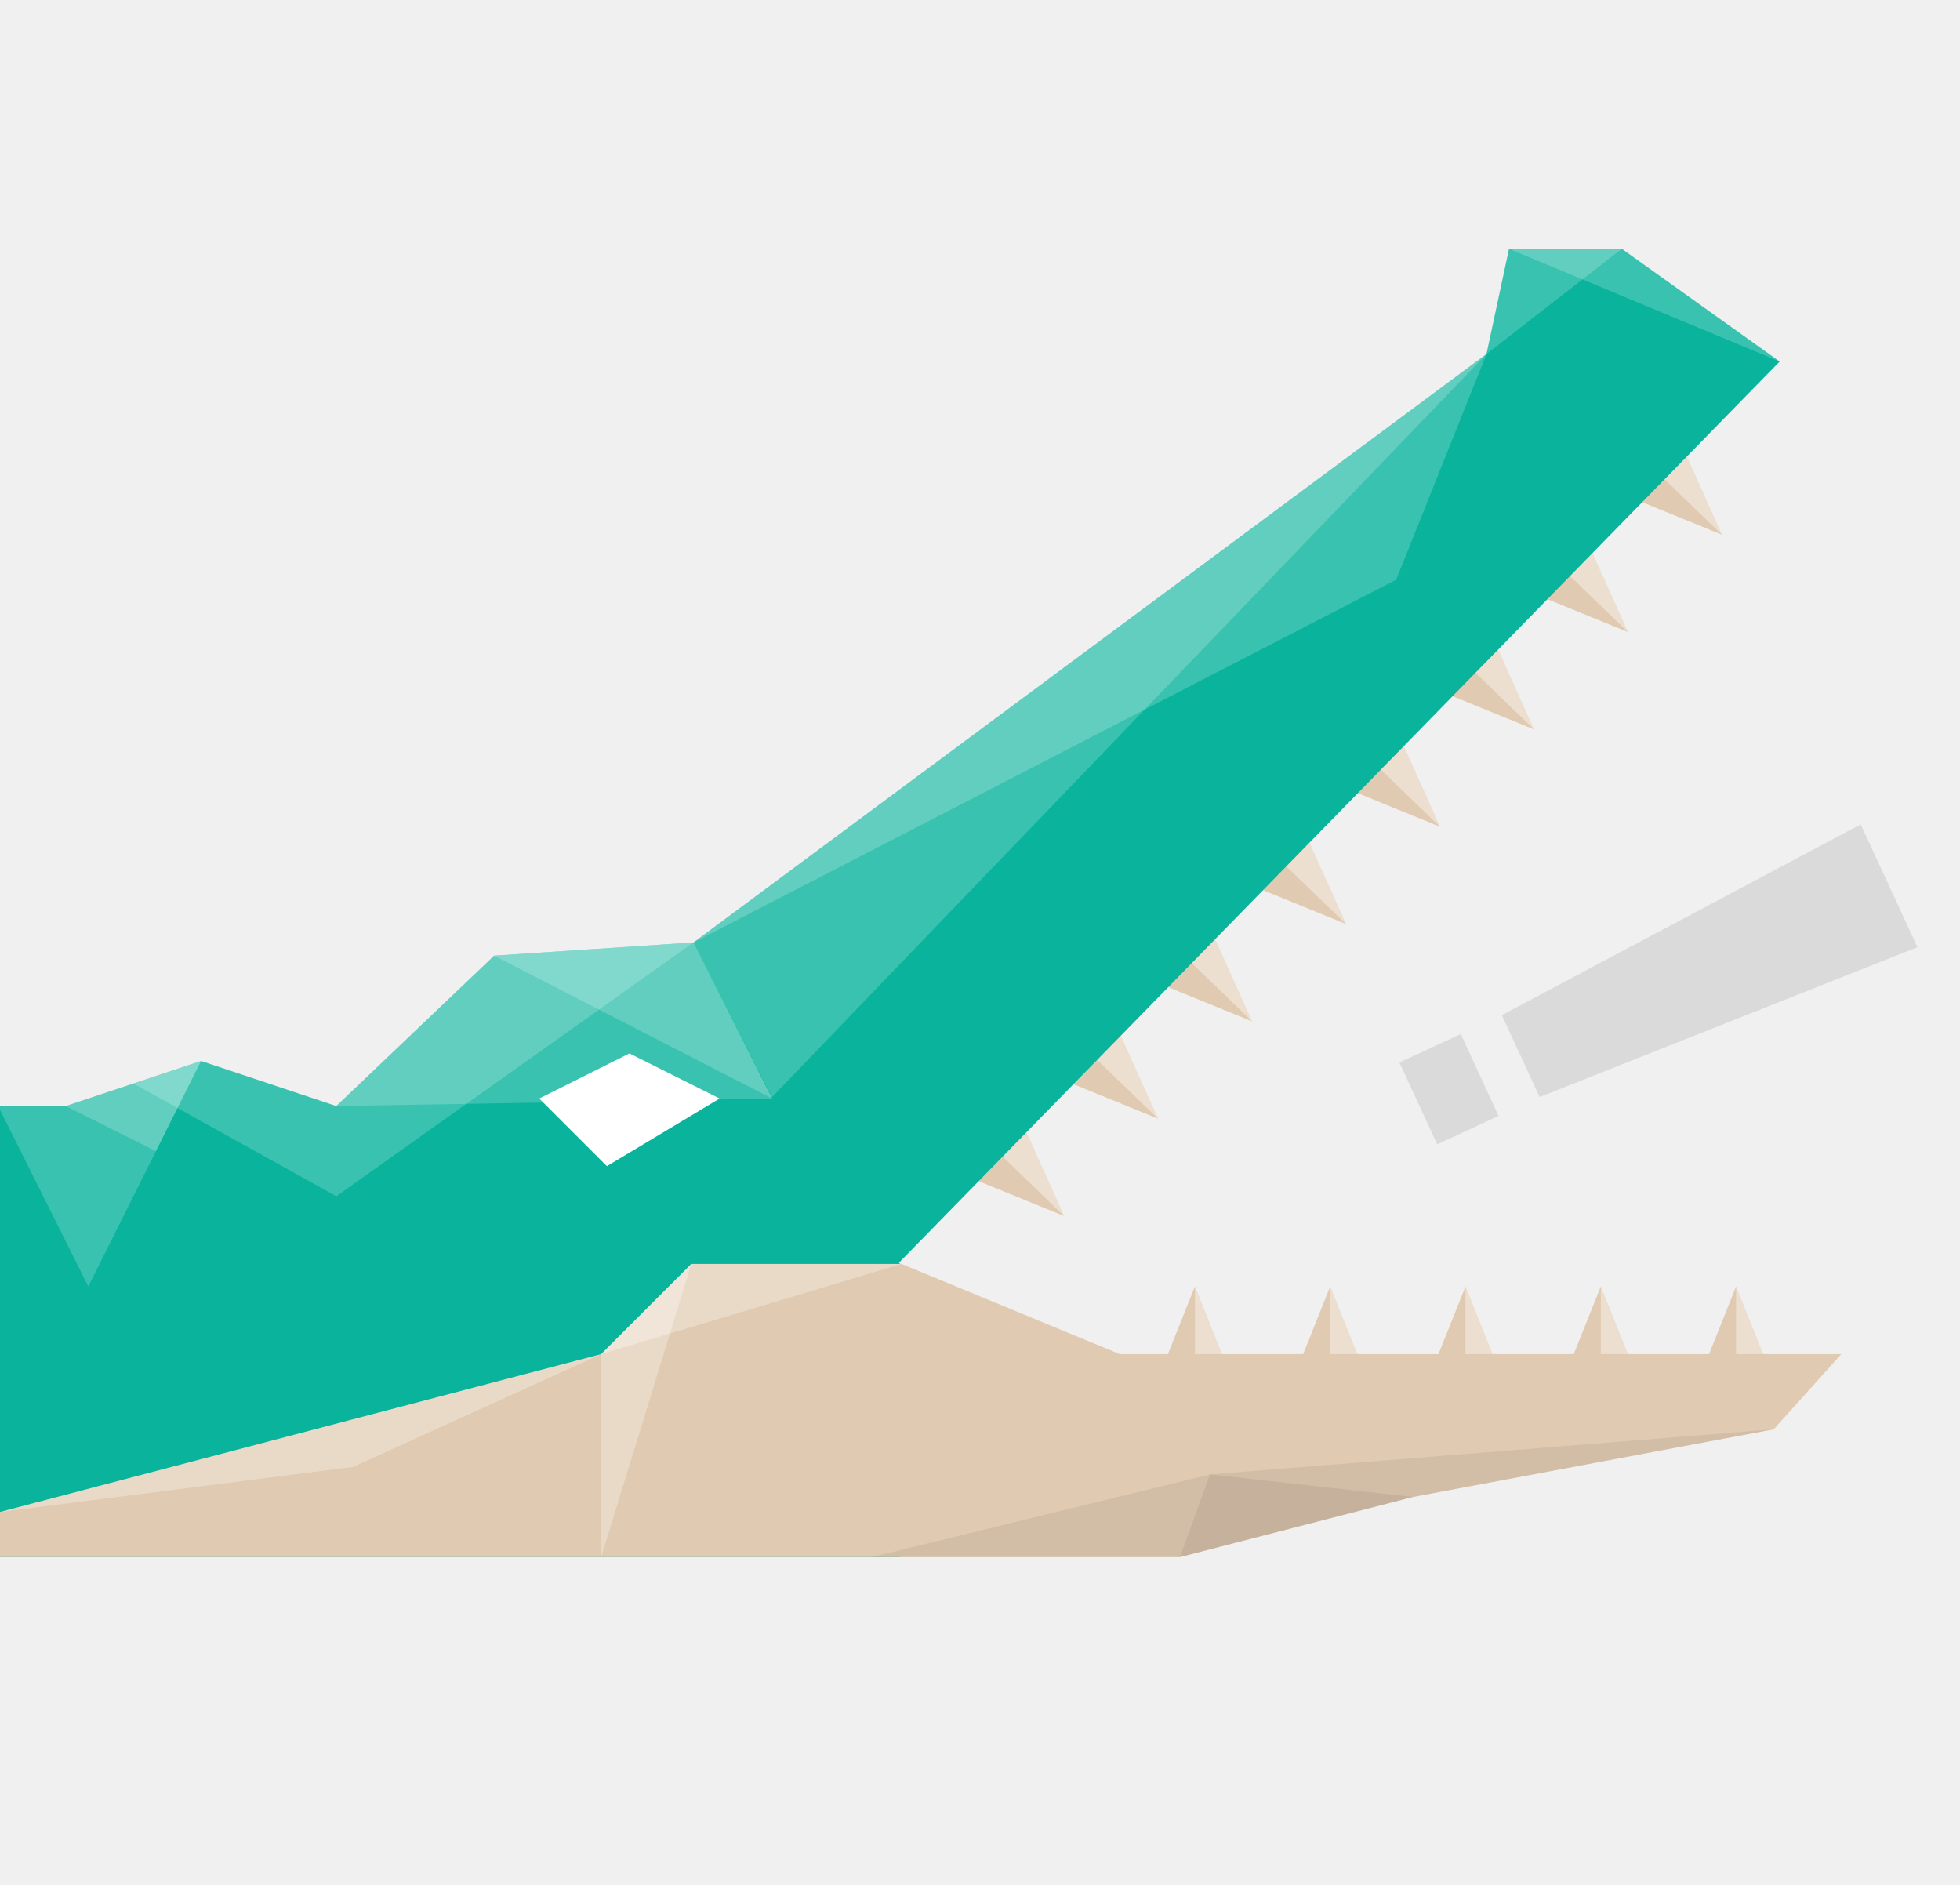
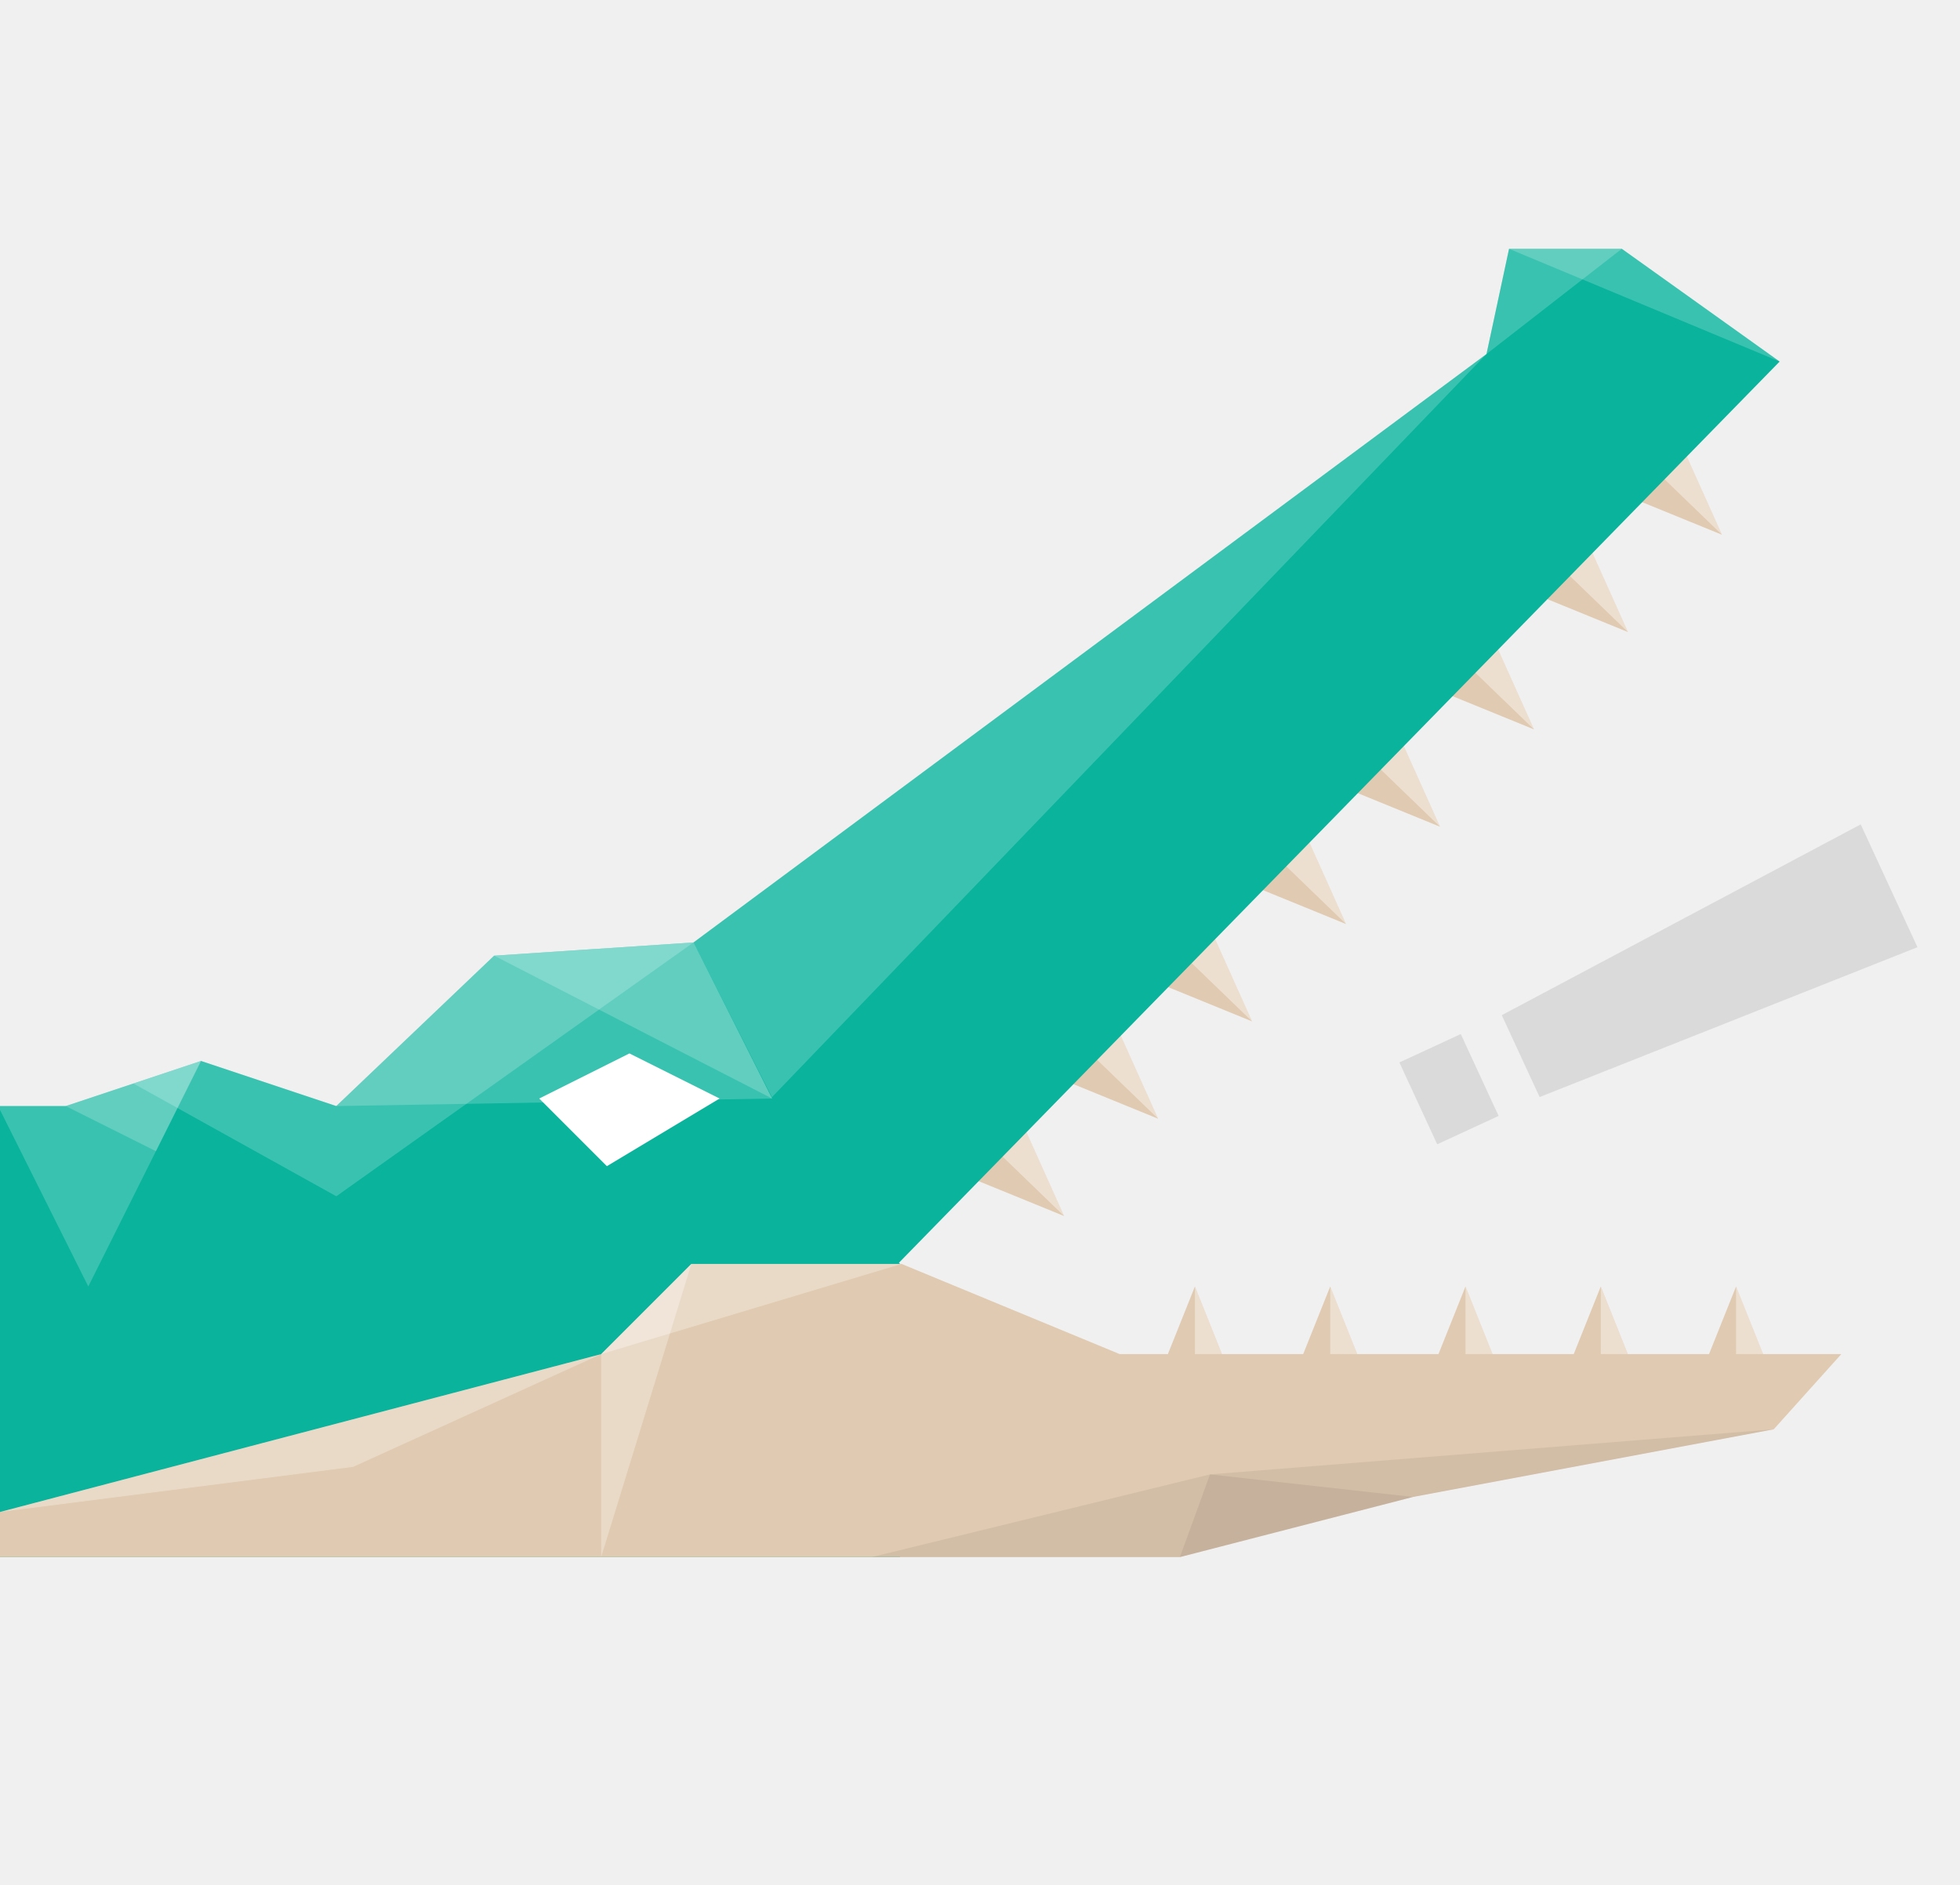
<svg xmlns="http://www.w3.org/2000/svg" version="1.1" id="Layer_1" x="0px" y="0px" width="260px" height="250px" viewBox="0 0 260 250" enable-background="new 0 0 260 250" xml:space="preserve">
  <g>
-     <g id="symbol" opacity="0.2">
-       <rect x="186.231" y="139.976" transform="matrix(-0.4196 -0.9077 0.9077 -0.4196 141.7375 379.5526)" fill="#848383" width="11.964" height="8.973" />
-       <polygon fill="#848383" points="246.828,109.341 199.215,134.647 204.235,145.507 254.358,125.631   " />
-     </g>
+     <path id="symbol" opacity="0.2" fill="#848383" enable-background="new    " d="M185.631,140.915l5.02,10.86l8.145-3.765   l-5.02-10.86L185.631,140.915z M246.828,109.341l-47.613,25.306l5.02,10.86l50.123-19.876L246.828,109.341z" />
    <g id="head">
      <polygon fill="#09B39C" points="44.613,146.703 26.665,140.721 8.718,146.703 -0.252,146.703 -0.252,206.523 44.613,206.523     119.387,206.523 119.387,167.64   " />
      <polygon opacity="0.2" fill="#FFFFFF" enable-background="new    " points="-0.252,146.703 11.712,170.631 26.667,140.721     8.721,146.703   " />
      <polyline opacity="0.2" fill="#FFFFFF" enable-background="new    " points="8.718,146.703 20.685,152.685 26.665,140.721   " />
      <polygon opacity="0.2" fill="#FFFFFF" enable-background="new    " points="44.613,146.703 53.613,163.667 17.694,143.712     26.667,140.721   " />
    </g>
    <g id="upper-head">
      <g id="upper-jaw">
        <g>
-           <g>
-             <polygon fill="#E0CAB1" points="151.174,129.382 166.087,135.468 159.485,120.777      " />
-             <polygon opacity="0.4" fill="#FFFFFF" enable-background="new    " points="159.485,120.777 166.087,135.468 155.329,125.08             " />
-           </g>
-           <g>
-             <polygon fill="#E0CAB1" points="138.707,142.292 153.621,148.378 147.018,133.686      " />
-             <polygon opacity="0.4" fill="#FFFFFF" enable-background="new    " points="147.018,133.686 153.621,148.378 142.863,137.989             " />
-           </g>
-           <g>
-             <polygon fill="#E0CAB1" points="126.241,155.201 141.154,161.287 134.552,146.595      " />
-             <polygon opacity="0.4" fill="#FFFFFF" enable-background="new    " points="134.552,146.595 141.154,161.287 130.396,150.898             " />
-           </g>
-           <g>
-             <polygon fill="#E0CAB1" points="163.64,116.474 178.553,122.559 171.95,107.867      " />
-             <polygon opacity="0.4" fill="#FFFFFF" enable-background="new    " points="171.95,107.867 178.553,122.559 167.796,112.171             " />
-           </g>
-           <g>
-             <polygon fill="#E0CAB1" points="176.106,103.564 191.019,109.65 184.417,94.958      " />
-             <polygon opacity="0.4" fill="#FFFFFF" enable-background="new    " points="184.417,94.958 191.019,109.65 180.261,99.261             " />
-           </g>
-           <g>
-             <polygon fill="#E0CAB1" points="188.572,90.655 203.486,96.74 196.884,82.049      " />
-             <polygon opacity="0.4" fill="#FFFFFF" enable-background="new    " points="196.884,82.049 203.486,96.74 192.728,86.352             " />
-           </g>
-           <g>
-             <polygon fill="#E0CAB1" points="201.039,77.746 215.952,83.831 209.35,69.14      " />
-             <polygon opacity="0.4" fill="#FFFFFF" enable-background="new    " points="209.35,69.14 215.952,83.831 205.195,73.443             " />
-           </g>
-           <g>
-             <polygon fill="#E0CAB1" points="213.505,64.837 228.418,70.922 221.816,56.23      " />
-             <polygon opacity="0.4" fill="#FFFFFF" enable-background="new    " points="221.816,56.23 228.418,70.922 217.66,60.533             " />
-           </g>
+           <path id="upper-teeth" fill="#E0CAB1" d="M151.174,129.382l14.913,6.086l-6.602-14.691L151.174,129.382z M138.707,142.292      l14.914,6.086l-6.603-14.692L138.707,142.292z M126.241,155.201l14.913,6.086l-6.602-14.692L126.241,155.201z M163.64,116.474      l14.913,6.085l-6.603-14.692L163.64,116.474z M176.106,103.564l14.913,6.086l-6.602-14.692L176.106,103.564z M188.572,90.655      l14.914,6.085l-6.602-14.691L188.572,90.655z M201.039,77.746l14.913,6.085L209.35,69.14L201.039,77.746z M221.816,56.23      l-8.311,8.607l14.913,6.085L221.816,56.23z" />
+           <path opacity="0.4" fill="#FFFFFF" enable-background="new    " d="M155.329,125.08l10.758,10.388l-6.602-14.691L155.329,125.08      z M142.863,137.989l10.758,10.389l-6.603-14.692L142.863,137.989z M130.396,150.898l10.758,10.389l-6.602-14.692      L130.396,150.898z M167.796,112.171l10.757,10.388l-6.603-14.692L167.796,112.171z M180.261,99.261l10.758,10.389l-6.602-14.692      L180.261,99.261z M192.728,86.352l10.758,10.388l-6.602-14.691L192.728,86.352z M205.195,73.443l10.757,10.388L209.35,69.14      L205.195,73.443z M221.816,56.23l-4.156,4.303l10.758,10.389L221.816,56.23z" />
        </g>
        <polygon fill="#09B39C" points="215.135,33 200.18,33 197.189,46.955 92,125 88.355,171.706 106.387,180.64 236.072,47.955         " />
        <polygon opacity="0.2" fill="#FFFFFF" enable-background="new    " points="92,125 97.423,150.703 197.189,46.955    " />
-         <polyline opacity="0.2" fill="#FFFFFF" enable-background="new    " points="197.189,46.955 185.207,76.892 92,125    " />
+         <line opacity="0.2" fill="#FFFFFF" enable-background="new    " x1="197.189" y1="46.955" x2="92" y2="125" />
        <polygon opacity="0.2" fill="#FFFFFF" enable-background="new    " points="200.18,33 236.072,47.955 215.135,33    " />
        <polygon opacity="0.2" fill="#FFFFFF" enable-background="new    " points="197.189,46.955 215.135,33 200.18,33    " />
      </g>
      <polygon fill="#09B39C" points="92,125 65.55,126.757 44.613,146.703 44.613,176.523 119.387,176.523 119.387,167.64     107.897,156.377   " />
      <polygon opacity="0.2" fill="#FFFFFF" enable-background="new    " points="92,125 102.423,145.703 65.55,126.757   " />
      <polygon opacity="0.2" fill="#FFFFFF" enable-background="new    " points="44.613,146.703 102.423,145.703 92,125 65.55,126.757       " />
      <polygon id="eye_1_" fill="#FFFFFF" points="71.532,145.703 83.495,139.721 95.459,145.703 80.505,154.676   " />
      <polygon opacity="0.2" fill="#FFFFFF" enable-background="new    " points="44.613,146.703 44.613,158.667 92,125 65.55,126.757       " />
    </g>
    <g id="bottom-jaw">
      <g>
        <polygon fill="#E0CAB1" points="152.531,185.586 158.513,170.631 164.495,185.586    " />
        <polygon opacity="0.4" fill="#FFFFFF" enable-background="new    " points="164.495,185.586 158.513,170.631 158.513,185.586         " />
      </g>
      <g>
        <polygon fill="#E0CAB1" points="170.477,185.586 176.459,170.631 182.441,185.586    " />
        <polygon opacity="0.4" fill="#FFFFFF" enable-background="new    " points="182.441,185.586 176.459,170.631 176.459,185.586         " />
      </g>
      <g>
        <polygon fill="#E0CAB1" points="188.423,185.586 194.405,170.631 200.387,185.586    " />
        <polygon opacity="0.4" fill="#FFFFFF" enable-background="new    " points="200.387,185.586 194.405,170.631 194.405,185.586         " />
      </g>
      <g>
        <polygon fill="#E0CAB1" points="206.369,185.586 212.351,170.631 218.333,185.586    " />
        <polygon opacity="0.4" fill="#FFFFFF" enable-background="new    " points="218.333,185.586 212.351,170.631 212.351,185.586         " />
      </g>
      <g>
        <polygon fill="#E0CAB1" points="224.315,185.586 230.297,170.631 236.279,185.586    " />
        <polygon opacity="0.4" fill="#FFFFFF" enable-background="new    " points="236.279,185.586 230.297,170.631 230.297,185.586         " />
      </g>
      <polygon fill="#E0CAB1" points="148.54,179.604 119.596,167.64 109.657,167.64 103.675,167.64 91.711,167.64 79.747,179.604     0,200.541 0,206.523 79.747,206.523 156.522,206.523 187.432,198.55 235.288,189.577 244.252,179.604   " />
      <polygon opacity="0.3" fill="#FFFFFF" enable-background="new    " points="119.594,167.64 91.711,167.64 79.747,179.604   " />
      <polygon opacity="0.3" fill="#FFFFFF" enable-background="new    " points="91.711,167.64 79.747,206.523 79.747,179.604   " />
      <polygon opacity="0.1" fill="#534741" enable-background="new    " points="235.288,189.577 160.513,195.559 115.639,206.523     156.522,206.523 187.432,198.55   " />
      <polygon opacity="0.1" fill="#534741" enable-background="new    " points="187.432,198.55 160.513,195.559 156.522,206.523     156.522,206.523   " />
      <polygon opacity="0.3" fill="#FFFFFF" enable-background="new    " points="0,200.541 46.847,194.559 79.747,179.604   " />
    </g>
  </g>
</svg>
